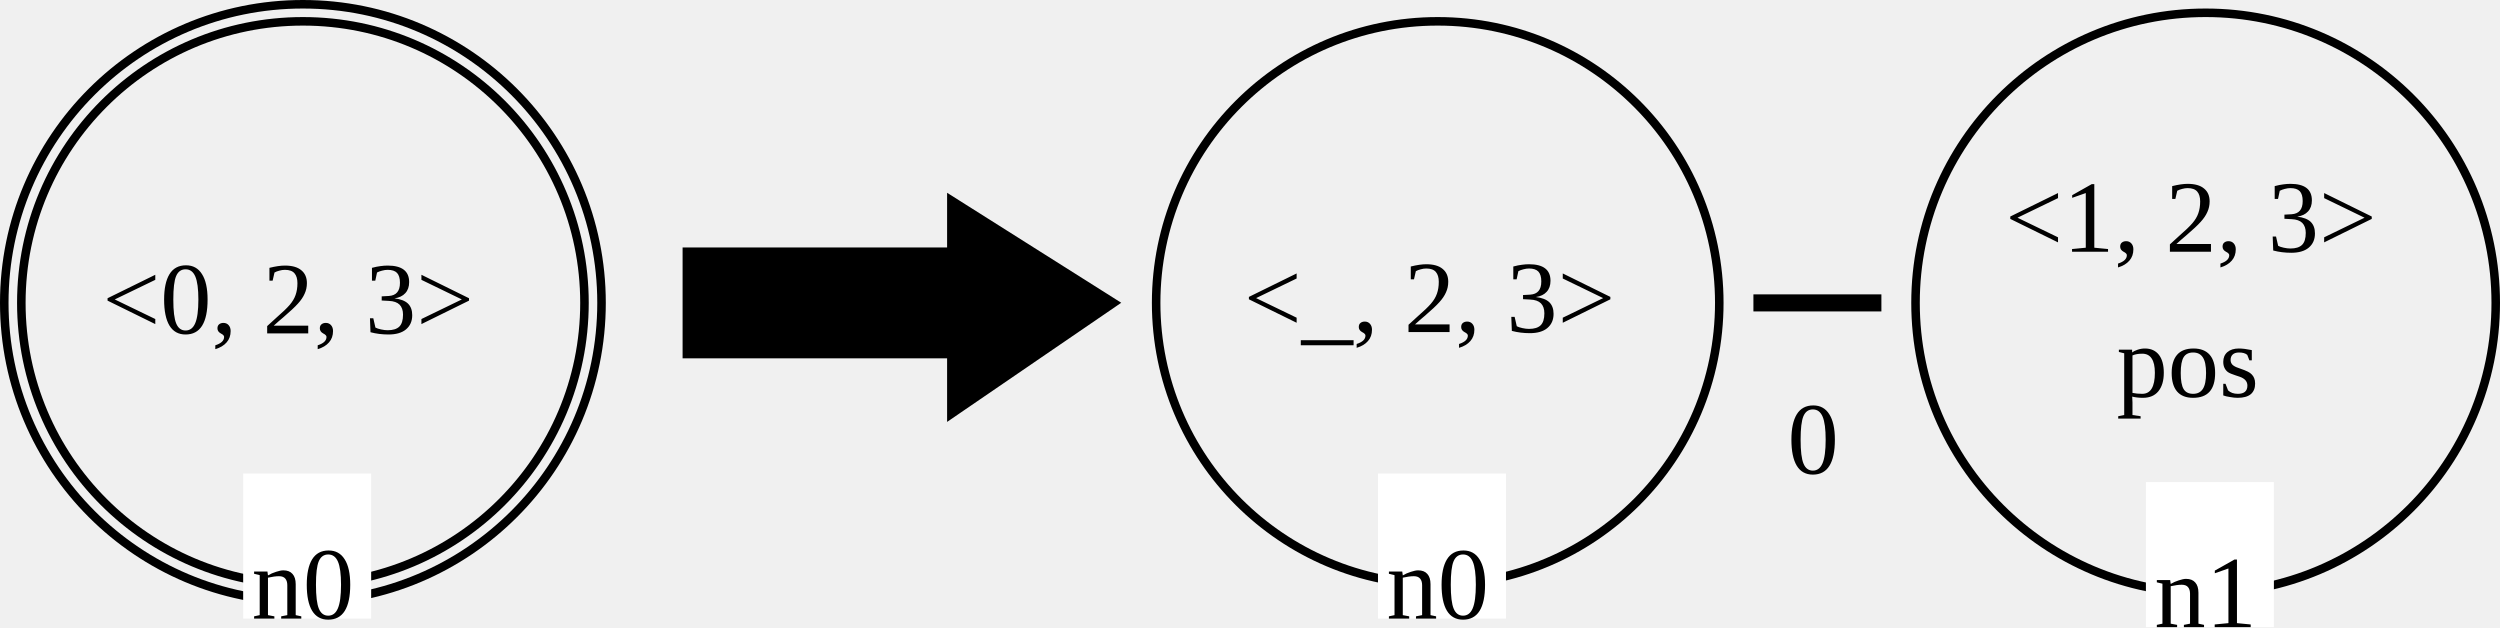
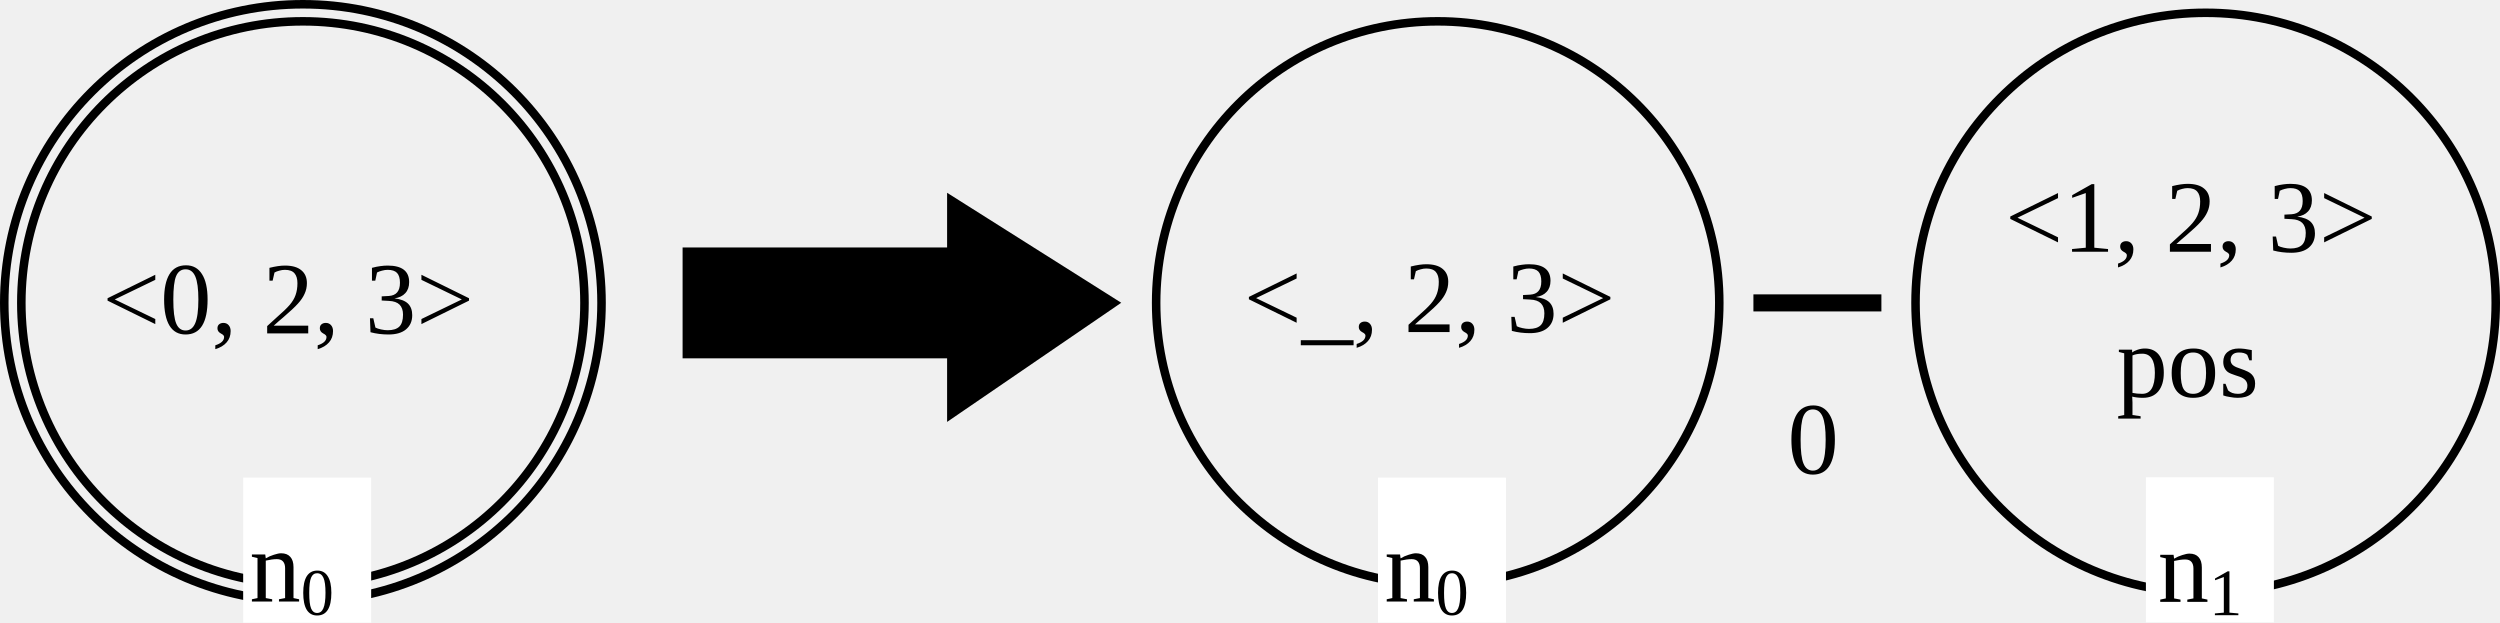
- <svg xmlns="http://www.w3.org/2000/svg" version="1.1" font="Noto Sans Regular" font-size="12px" width="293" height="73.5" id="svg1064">
+ <svg xmlns="http://www.w3.org/2000/svg" version="1.1" font="Noto Sans Regular" font-size="12px" width="293" height="72.978" id="svg1064">
  <defs id="defs1068" />
  <circle id="LGn0_0" cx="35.5" cy="35.5" r="33" fill="none" stroke="#000000" stroke-width="1" stroke-linecap="square" />
  <circle id="LGn0_1" cx="35.5" cy="35.5" r="35" fill="none" stroke="#000000" stroke-width="1" stroke-linecap="square" />
  <text id="LGn0_2" x="12.01" y="39.076" fill="#000000">&lt;0, 2, 3&gt;</text>
-   <rect id="LGn0_3" x="28.5" y="55.5" width="15" height="17" fill="#ffffff" />
-   <text id="LGn0_4" x="29.5" y="72.5" fill="#000000">n0</text>
-   <polygon id="0" points="80,41 80,29 111,29 111,23 130,35 111,48 111,41 " stroke="#000000" stroke-width="1" stroke-linecap="square" fill="#000000" transform="translate(0.5,0.5)" />
+   <rect id="LGn0_3" x="28.5" y="55.978" width="15" height="17" fill="#ffffff" />
+   <text id="LGn0_4" x="29.242" y="70.5" fill="#000000">n<tspan style="font-size:65%;baseline-shift:sub" id="tspan49010">0</tspan>
+   </text>
+   <polygon id="0" points="111,41 80,41 80,29 111,29 111,23 130,35 111,48 " stroke="#000000" stroke-width="1" stroke-linecap="square" fill="#000000" transform="translate(0.5,0.5)" />
  <circle id="RGn1_0" cx="258.5" cy="35.5" r="34" fill="none" stroke="#000000" stroke-width="1" stroke-linecap="square" />
  <text id="RGn1_1" x="235.01" y="29.5" fill="#000000">&lt;1, 2, 3&gt;</text>
  <text id="RGn1_2" x="248.066" y="46.5" fill="#000000">pos</text>
-   <rect id="RGn1_3" x="251.5" y="56.5" width="15" height="17" fill="#ffffff" />
-   <text id="RGn1_4" x="252.5" y="73.5" fill="#000000">n1</text>
+   <rect id="RGn1_3" x="251.5" y="55.939" width="15" height="17" fill="#ffffff" />
+   <text id="RGn1_4" x="252.898" y="70.539" fill="#000000">n<tspan style="font-size:65%;baseline-shift:sub" id="tspan49014">1</tspan>
+   </text>
  <circle id="RGn0_5" cx="168.5" cy="35.5" r="33" fill="none" stroke="#000000" stroke-width="1" stroke-linecap="square" />
  <text id="RGn0_6" x="145.778" y="38.92" fill="#000000">&lt;_, 2, 3&gt;</text>
-   <rect id="RGn0_7" x="161.5" y="55.5" width="15" height="17" fill="#ffffff" />
-   <text id="RGn0_8" x="162.5" y="72.5" fill="#000000">n0</text>
+   <rect id="RGn0_7" x="161.5" y="55.978" width="15" height="17" fill="#ffffff" />
+   <text id="RGn0_8" x="162.242" y="70.5" fill="#000000">n<tspan style="font-size:65%;baseline-shift:sub" id="tspan49012">0</tspan>
+   </text>
  <line id="RGn0_0_n1_9" x1="206.5" y1="35.5" x2="219.5" y2="35.5" stroke="#000000" stroke-width="2" stroke-linecap="square" />
  <text id="RGn0_0_n1_10" x="209.5" y="55.5" fill="#000000">0</text>
</svg>
